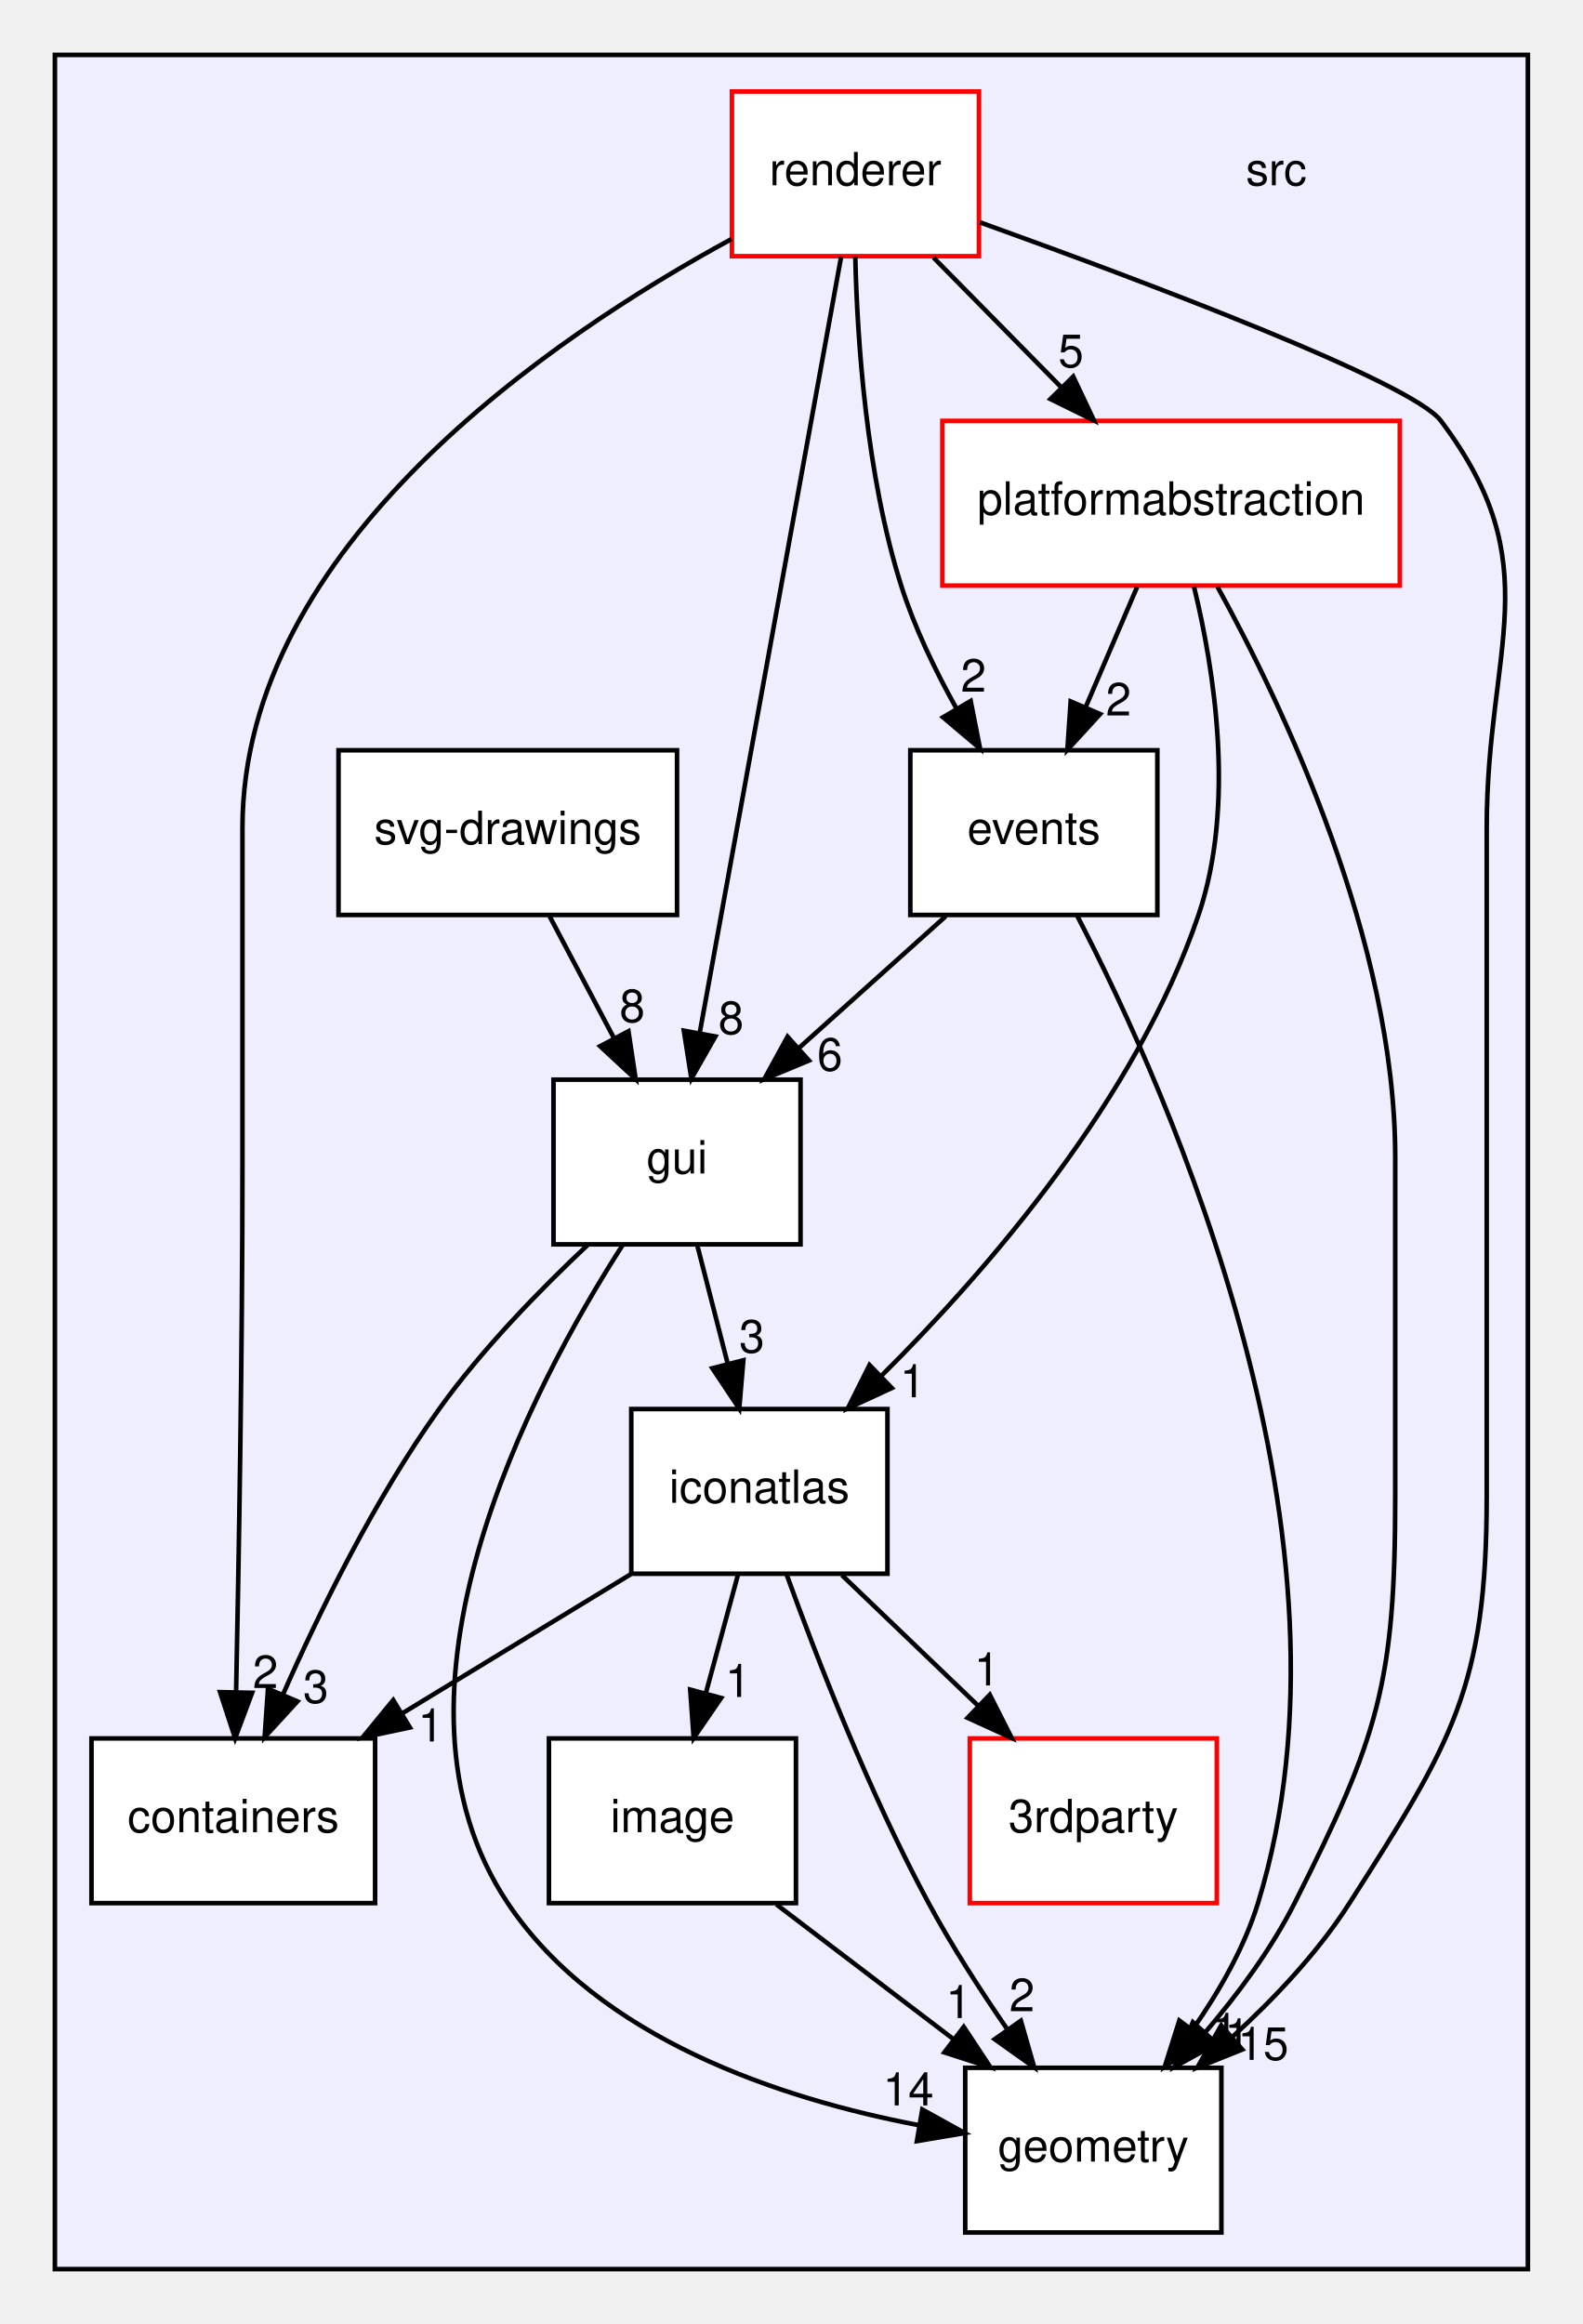
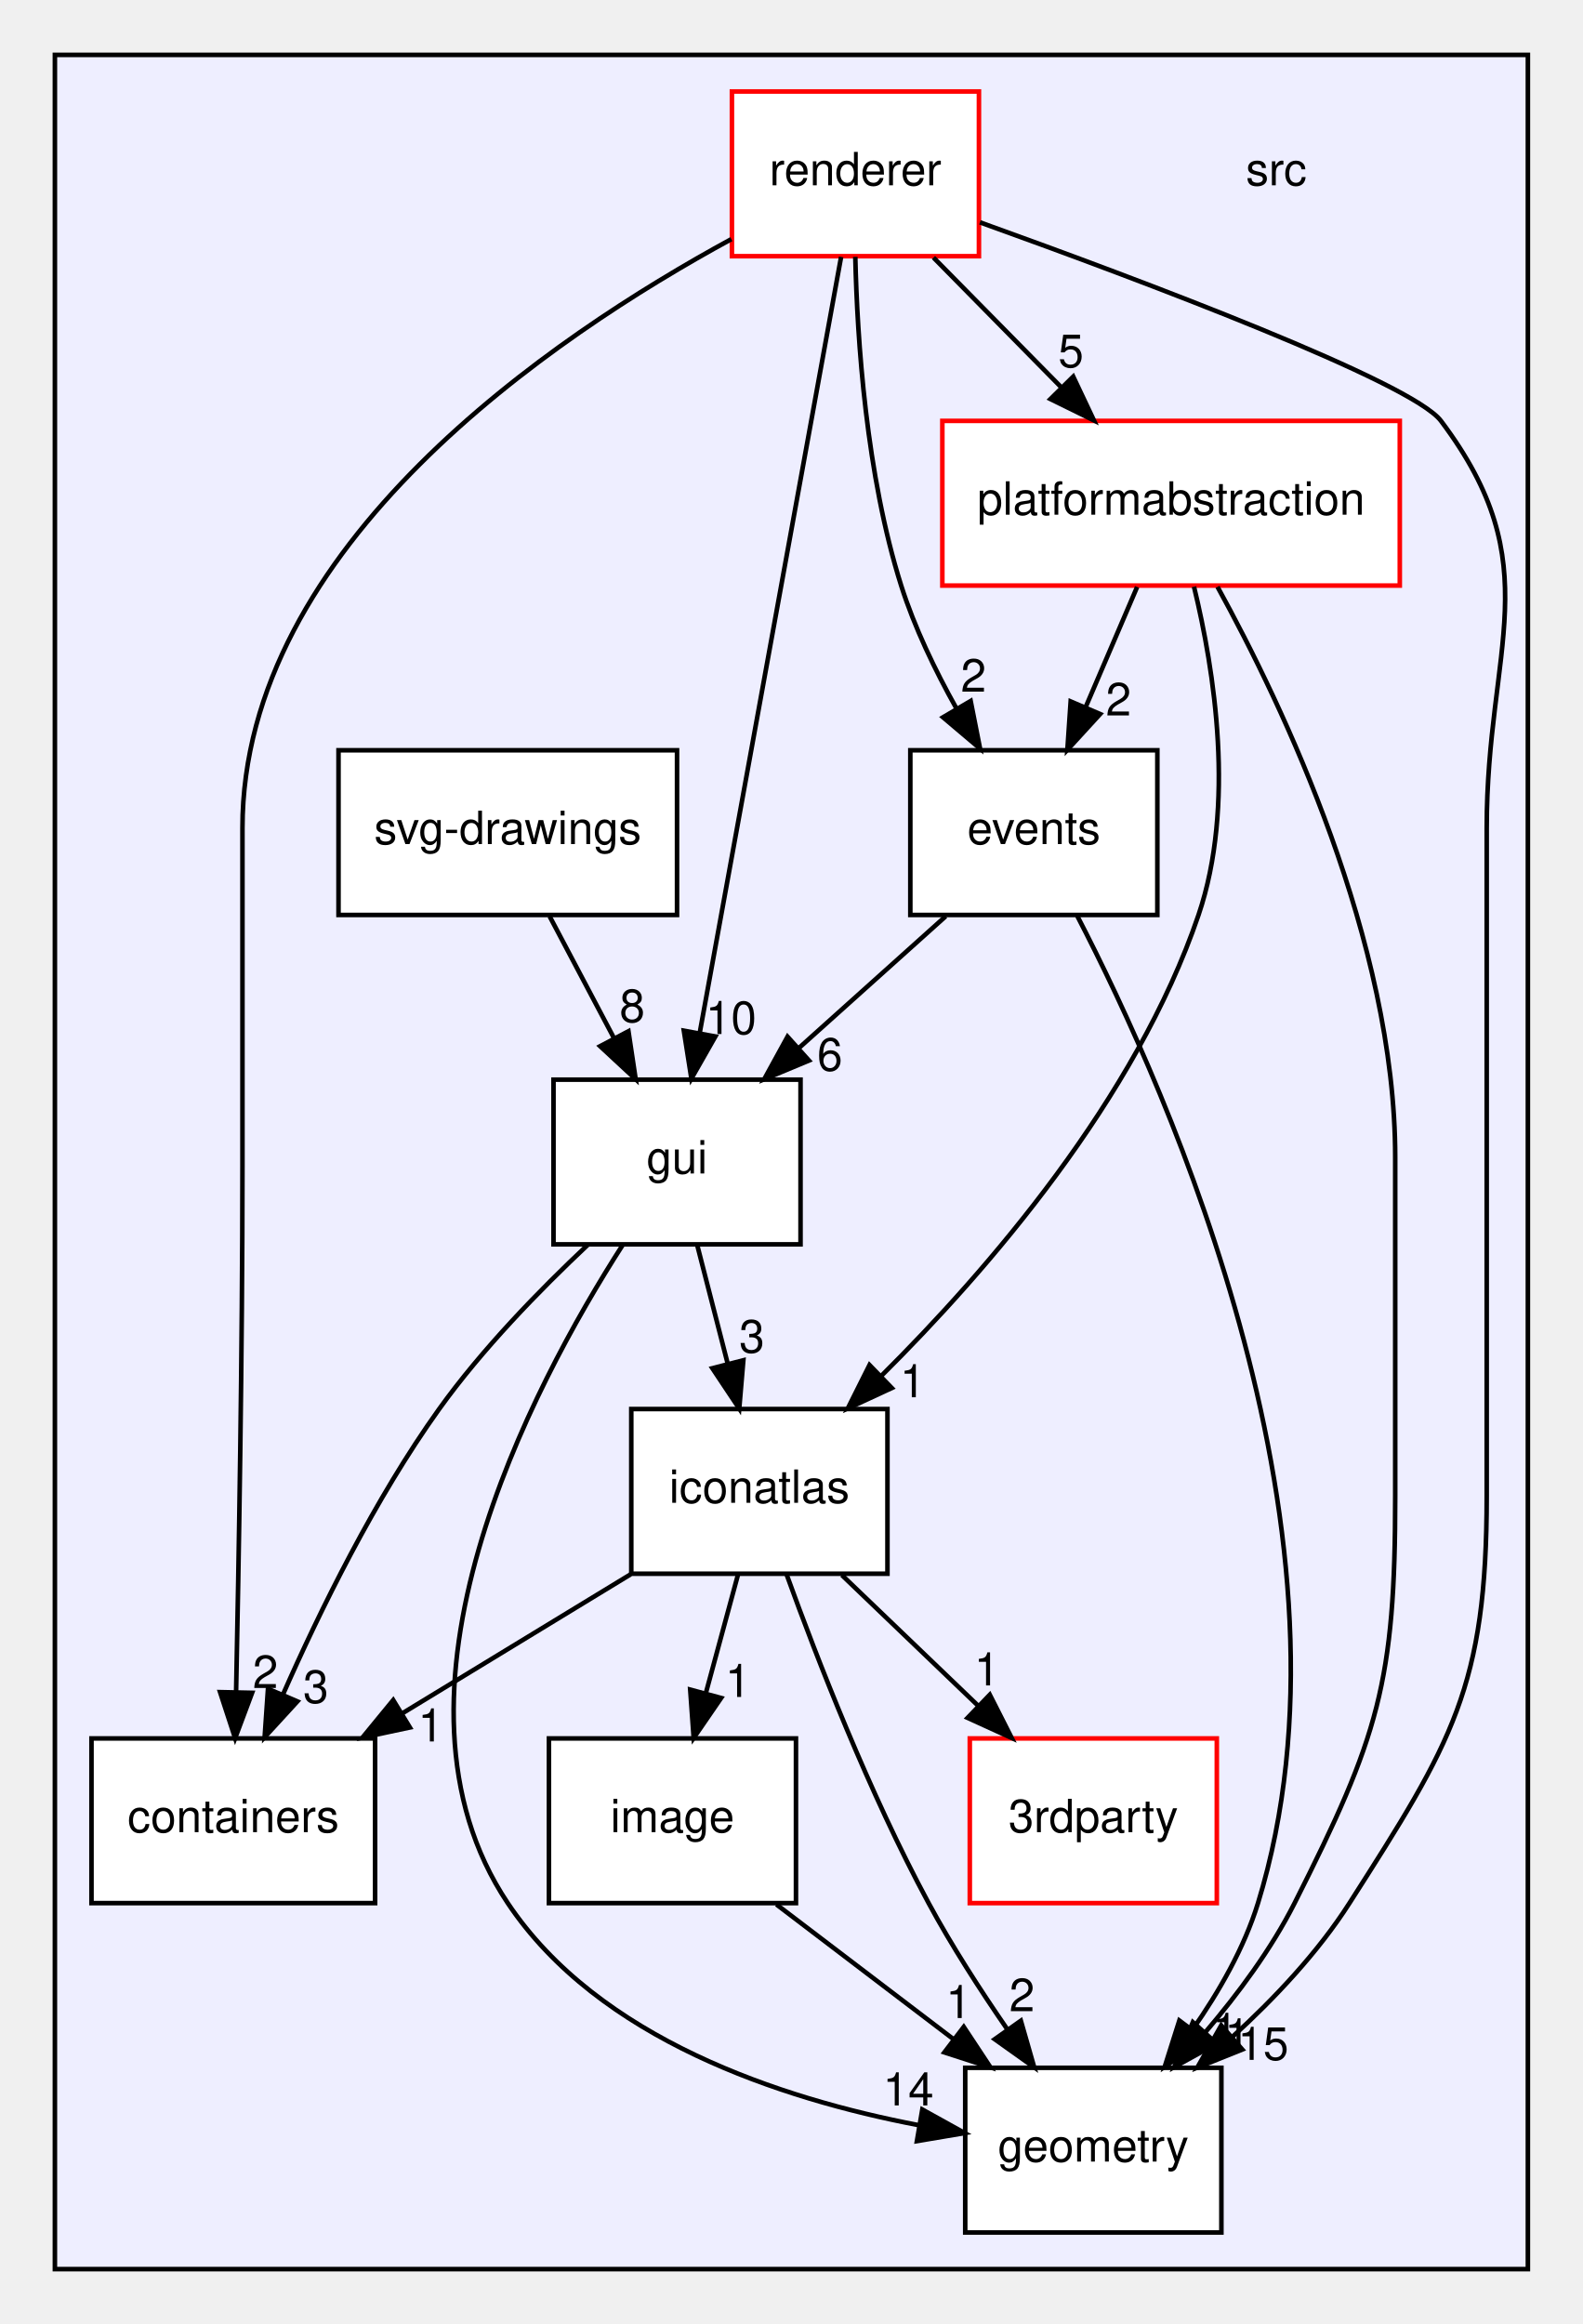
<svg xmlns="http://www.w3.org/2000/svg" xmlns:xlink="http://www.w3.org/1999/xlink" width="346pt" height="508pt" viewBox="0.00 0.00 346.00 508.00">
  <g id="graph0" class="graph" transform="scale(1 1) rotate(0) translate(4 504)">
    <g id="clust1" class="cluster">
      <g id="a_clust1">
        <a xlink:href="dir_68267d1309a1af8e8297ef4c3efbcdba.html" target="_top">
          <polygon fill="#eeeeff" stroke="black" points="8,-8 8,-492 330,-492 330,-8 8,-8" />
        </a>
      </g>
    </g>
    <g id="node1" class="node">
      <text text-anchor="middle" x="275" y="-463.5" font-family="Helvetica,sans-Serif" font-size="10.00">src</text>
    </g>
    <g id="node2" class="node">
      <g id="a_node2">
        <a xlink:href="dir_45bd1f1e17bf86d535a7d8d624f251d4.html" target="_top" xlink:title="3rdparty">
          <polygon fill="white" stroke="red" points="262,-124 208,-124 208,-88 262,-88 262,-124" />
          <text text-anchor="middle" x="235" y="-103.5" font-family="Helvetica,sans-Serif" font-size="10.00">3rdparty</text>
        </a>
      </g>
    </g>
    <g id="node3" class="node">
      <g id="a_node3">
        <a xlink:href="dir_0b61c55142250c0cc363383afd8075a4.html" target="_top" xlink:title="containers">
          <polygon fill="white" stroke="black" points="78,-124 16,-124 16,-88 78,-88 78,-124" />
          <text text-anchor="middle" x="47" y="-103.5" font-family="Helvetica,sans-Serif" font-size="10.00">containers</text>
        </a>
      </g>
    </g>
    <g id="node4" class="node">
      <g id="a_node4">
        <a xlink:href="dir_14e1e259e8275dc0c459acef3bbf05ae.html" target="_top" xlink:title="events">
          <polygon fill="white" stroke="black" points="249,-340 195,-340 195,-304 249,-304 249,-340" />
          <text text-anchor="middle" x="222" y="-319.5" font-family="Helvetica,sans-Serif" font-size="10.00">events</text>
        </a>
      </g>
    </g>
    <g id="node5" class="node">
      <g id="a_node5">
        <a xlink:href="dir_405fd32de3649961a5f009c7a3fe84df.html" target="_top" xlink:title="geometry">
          <polygon fill="white" stroke="black" points="263,-52 207,-52 207,-16 263,-16 263,-52" />
          <text text-anchor="middle" x="235" y="-31.5" font-family="Helvetica,sans-Serif" font-size="10.00">geometry</text>
        </a>
      </g>
    </g>
    <g id="edge4" class="edge">
      <path fill="none" stroke="black" d="M231.5,-303.77C251.72,-264.78 295.3,-167.02 271,-88 267.99,-78.22 262.49,-68.62 256.68,-60.33" />
      <polygon fill="black" stroke="black" points="259.41,-58.13 250.61,-52.23 253.81,-62.33 259.41,-58.13" />
      <g id="a_edge4-headlabel">
        <a xlink:href="dir_000004_000005.html" target="_top" xlink:title="1">
          <text text-anchor="middle" x="263.83" y="-56.8" font-family="Helvetica,sans-Serif" font-size="10.00">1</text>
        </a>
      </g>
    </g>
    <g id="node6" class="node">
      <g id="a_node6">
        <a xlink:href="dir_99d0482cf009f9d97a0877749b817f19.html" target="_top" xlink:title="gui">
          <polygon fill="white" stroke="black" points="171,-268 117,-268 117,-232 171,-232 171,-268" />
          <text text-anchor="middle" x="144" y="-247.5" font-family="Helvetica,sans-Serif" font-size="10.00">gui</text>
        </a>
      </g>
    </g>
    <g id="edge5" class="edge">
      <path fill="none" stroke="black" d="M202.72,-303.7C193.08,-295.05 181.27,-284.45 170.77,-275.03" />
      <polygon fill="black" stroke="black" points="172.84,-272.18 163.06,-268.1 168.16,-277.39 172.84,-272.18" />
      <g id="a_edge5-headlabel">
        <a xlink:href="dir_000004_000006.html" target="_top" xlink:title="6">
          <text text-anchor="middle" x="177.41" y="-269.97" font-family="Helvetica,sans-Serif" font-size="10.00">6</text>
        </a>
      </g>
    </g>
    <g id="edge1" class="edge">
      <path fill="none" stroke="black" d="M124.46,-231.86C114.01,-222.04 101.39,-209.1 92,-196 77.98,-176.44 65.91,-151.88 57.82,-133.52" />
      <polygon fill="black" stroke="black" points="61.01,-132.09 53.85,-124.28 54.58,-134.85 61.01,-132.09" />
      <g id="a_edge1-headlabel">
        <a xlink:href="dir_000006_000003.html" target="_top" xlink:title="3">
          <text text-anchor="middle" x="65.04" y="-131.77" font-family="Helvetica,sans-Serif" font-size="10.00">3</text>
        </a>
      </g>
    </g>
    <g id="edge2" class="edge">
      <path fill="none" stroke="black" d="M132.17,-231.94C112.14,-200.75 76.56,-133.54 107,-88 126.84,-58.31 166.73,-45.23 196.74,-39.48" />
      <polygon fill="black" stroke="black" points="197.62,-42.88 206.89,-37.74 196.44,-35.98 197.62,-42.88" />
      <g id="a_edge2-headlabel">
        <a xlink:href="dir_000006_000005.html" target="_top" xlink:title="14">
          <text text-anchor="middle" x="194.56" y="-43.78" font-family="Helvetica,sans-Serif" font-size="10.00">14</text>
        </a>
      </g>
    </g>
    <g id="node7" class="node">
      <g id="a_node7">
        <a xlink:href="dir_b47ddb3a0b86b791c0dd2682d4ed1094.html" target="_top" xlink:title="iconatlas">
          <polygon fill="white" stroke="black" points="190,-196 134,-196 134,-160 190,-160 190,-196" />
          <text text-anchor="middle" x="162" y="-175.5" font-family="Helvetica,sans-Serif" font-size="10.00">iconatlas</text>
        </a>
      </g>
    </g>
    <g id="edge3" class="edge">
      <path fill="none" stroke="black" d="M148.45,-231.7C150.45,-223.9 152.87,-214.51 155.1,-205.83" />
      <polygon fill="black" stroke="black" points="158.5,-206.66 157.6,-196.1 151.72,-204.92 158.5,-206.66" />
      <g id="a_edge3-headlabel">
        <a xlink:href="dir_000006_000007.html" target="_top" xlink:title="3">
          <text text-anchor="middle" x="160.36" y="-208.35" font-family="Helvetica,sans-Serif" font-size="10.00">3</text>
        </a>
      </g>
    </g>
    <g id="edge8" class="edge">
      <path fill="none" stroke="black" d="M180.04,-159.7C189.06,-151.05 200.12,-140.45 209.94,-131.03" />
      <polygon fill="black" stroke="black" points="212.37,-133.55 217.16,-124.1 207.52,-128.5 212.37,-133.55" />
      <g id="a_edge8-headlabel">
        <a xlink:href="dir_000007_000001.html" target="_top" xlink:title="1">
          <text text-anchor="middle" x="211.74" y="-135.59" font-family="Helvetica,sans-Serif" font-size="10.00">1</text>
        </a>
      </g>
    </g>
    <g id="edge6" class="edge">
      <path fill="none" stroke="black" d="M133.87,-159.88C118.83,-150.72 100.13,-139.34 83.94,-129.48" />
      <polygon fill="black" stroke="black" points="85.6,-126.4 75.24,-124.19 81.96,-132.38 85.6,-126.4" />
      <g id="a_edge6-headlabel">
        <a xlink:href="dir_000007_000003.html" target="_top" xlink:title="1">
          <text text-anchor="middle" x="90.15" y="-123.34" font-family="Helvetica,sans-Serif" font-size="10.00">1</text>
        </a>
      </g>
    </g>
    <g id="edge7" class="edge">
      <path fill="none" stroke="black" d="M167.97,-159.8C174.58,-141.52 186.04,-112 199,-88 204.02,-78.7 210.28,-69.01 216.15,-60.49" />
      <polygon fill="black" stroke="black" points="219.16,-62.29 222.08,-52.11 213.45,-58.25 219.16,-62.29" />
      <g id="a_edge7-headlabel">
        <a xlink:href="dir_000007_000005.html" target="_top" xlink:title="2">
          <text text-anchor="middle" x="219.41" y="-64.37" font-family="Helvetica,sans-Serif" font-size="10.00">2</text>
        </a>
      </g>
    </g>
    <g id="node8" class="node">
      <g id="a_node8">
        <a xlink:href="dir_a6a17ec937b4e07383dde71de6c9d000.html" target="_top" xlink:title="image">
          <polygon fill="white" stroke="black" points="170,-124 116,-124 116,-88 170,-88 170,-124" />
          <text text-anchor="middle" x="143" y="-103.5" font-family="Helvetica,sans-Serif" font-size="10.00">image</text>
        </a>
      </g>
    </g>
    <g id="edge9" class="edge">
      <path fill="none" stroke="black" d="M157.3,-159.7C155.19,-151.9 152.64,-142.51 150.28,-133.83" />
      <polygon fill="black" stroke="black" points="153.64,-132.84 147.64,-124.1 146.88,-134.67 153.64,-132.84" />
      <g id="a_edge9-headlabel">
        <a xlink:href="dir_000007_000008.html" target="_top" xlink:title="1">
          <text text-anchor="middle" x="157.32" y="-133.06" font-family="Helvetica,sans-Serif" font-size="10.00">1</text>
        </a>
      </g>
    </g>
    <g id="edge14" class="edge">
      <path fill="none" stroke="black" d="M165.74,-87.7C177.44,-78.8 191.86,-67.82 204.51,-58.2" />
      <polygon fill="black" stroke="black" points="206.68,-60.94 212.52,-52.1 202.44,-55.37 206.68,-60.94" />
      <g id="a_edge14-headlabel">
        <a xlink:href="dir_000008_000005.html" target="_top" xlink:title="1">
          <text text-anchor="middle" x="205.54" y="-62.88" font-family="Helvetica,sans-Serif" font-size="10.00">1</text>
        </a>
      </g>
    </g>
    <g id="node9" class="node">
      <g id="a_node9">
        <a xlink:href="dir_79769c2014326999657a5fac8224bdec.html" target="_top" xlink:title="platformabstraction">
          <polygon fill="white" stroke="red" points="302,-412 202,-412 202,-376 302,-376 302,-412" />
          <text text-anchor="middle" x="252" y="-391.5" font-family="Helvetica,sans-Serif" font-size="10.00">platformabstraction</text>
        </a>
      </g>
    </g>
    <g id="edge11" class="edge">
      <path fill="none" stroke="black" d="M244.58,-375.7C241.21,-367.81 237.13,-358.3 233.38,-349.55" />
      <polygon fill="black" stroke="black" points="236.49,-347.92 229.33,-340.1 230.05,-350.67 236.49,-347.92" />
      <g id="a_edge11-headlabel">
        <a xlink:href="dir_000009_000004.html" target="_top" xlink:title="2">
          <text text-anchor="middle" x="240.51" y="-347.6" font-family="Helvetica,sans-Serif" font-size="10.00">2</text>
        </a>
      </g>
    </g>
    <g id="edge10" class="edge">
      <path fill="none" stroke="black" d="M262.15,-375.73C276.51,-349.64 301,-298.2 301,-251 301,-251 301,-251 301,-177 301,-136.25 297.37,-124.37 279,-88 273.93,-77.97 266.66,-68.16 259.48,-59.76" />
      <polygon fill="black" stroke="black" points="261.98,-57.3 252.7,-52.18 256.76,-61.97 261.98,-57.3" />
      <g id="a_edge10-headlabel">
        <a xlink:href="dir_000009_000005.html" target="_top" xlink:title="1">
          <text text-anchor="middle" x="266.49" y="-55.59" font-family="Helvetica,sans-Serif" font-size="10.00">1</text>
        </a>
      </g>
    </g>
    <g id="edge12" class="edge">
      <path fill="none" stroke="black" d="M257.01,-375.76C261.47,-357.45 266.12,-327.9 258,-304 244.34,-263.79 211.96,-226.39 188.58,-203.17" />
      <polygon fill="black" stroke="black" points="190.95,-200.6 181.34,-196.15 186.08,-205.62 190.95,-200.6" />
      <g id="a_edge12-headlabel">
        <a xlink:href="dir_000009_000007.html" target="_top" xlink:title="1">
          <text text-anchor="middle" x="195.51" y="-198.57" font-family="Helvetica,sans-Serif" font-size="10.00">1</text>
        </a>
      </g>
    </g>
    <g id="node10" class="node">
      <g id="a_node10">
        <a xlink:href="dir_7bc5e25958a2fb25a8561f3aa0def6c5.html" target="_top" xlink:title="renderer">
          <polygon fill="white" stroke="red" points="210,-484 156,-484 156,-448 210,-448 210,-484" />
          <text text-anchor="middle" x="183" y="-463.5" font-family="Helvetica,sans-Serif" font-size="10.00">renderer</text>
        </a>
      </g>
    </g>
    <g id="edge15" class="edge">
      <path fill="none" stroke="black" d="M155.88,-451.73C116.73,-430.44 49,-384.69 49,-323 49,-323 49,-323 49,-249 49,-208.99 48.2,-162.65 47.61,-134.08" />
      <polygon fill="black" stroke="black" points="51.11,-133.97 47.4,-124.05 44.11,-134.12 51.11,-133.97" />
      <g id="a_edge15-headlabel">
        <a xlink:href="dir_000012_000003.html" target="_top" xlink:title="2">
          <text text-anchor="middle" x="54.02" y="-135.01" font-family="Helvetica,sans-Serif" font-size="10.00">2</text>
        </a>
      </g>
    </g>
    <g id="edge19" class="edge">
      <path fill="none" stroke="black" d="M182.97,-447.86C183.39,-429.64 185.36,-400.16 193,-376 195.9,-366.84 200.43,-357.46 205.06,-349.18" />
      <polygon fill="black" stroke="black" points="208.19,-350.77 210.24,-340.37 202.15,-347.21 208.19,-350.77" />
      <g id="a_edge19-headlabel">
        <a xlink:href="dir_000012_000004.html" target="_top" xlink:title="2">
          <text text-anchor="middle" x="208.81" y="-352.8" font-family="Helvetica,sans-Serif" font-size="10.00">2</text>
        </a>
      </g>
    </g>
    <g id="edge16" class="edge">
      <path fill="none" stroke="black" d="M210.22,-455.4C245.86,-442.59 304.6,-420.5 311,-412 334.93,-380.19 321,-362.8 321,-323 321,-323 321,-323 321,-177 321,-135.26 313.49,-123.17 291,-88 284.13,-77.25 274.61,-67.16 265.37,-58.73" />
      <polygon fill="black" stroke="black" points="267.57,-56 257.73,-52.05 262.96,-61.27 267.57,-56" />
      <g id="a_edge16-headlabel">
        <a xlink:href="dir_000012_000005.html" target="_top" xlink:title="15">
          <text text-anchor="middle" x="272.14" y="-53.73" font-family="Helvetica,sans-Serif" font-size="10.00">15</text>
        </a>
      </g>
    </g>
    <g id="edge18" class="edge">
      <path fill="none" stroke="black" d="M179.87,-447.85C173.11,-410.75 157.09,-322.81 148.94,-278.1" />
      <polygon fill="black" stroke="black" points="152.38,-277.44 147.14,-268.23 145.49,-278.7 152.38,-277.44" />
      <g id="a_edge18-headlabel">
-         <a xlink:href="dir_000012_000006.html" target="_top" xlink:title="8">
-           <text text-anchor="middle" x="155.81" y="-277.97" font-family="Helvetica,sans-Serif" font-size="10.00">8</text>
+         <a xlink:href="dir_000012_000006.html" target="_top" xlink:title="10">
+           <text text-anchor="middle" x="155.81" y="-277.97" font-family="Helvetica,sans-Serif" font-size="10.00">10</text>
        </a>
      </g>
    </g>
    <g id="edge17" class="edge">
      <path fill="none" stroke="black" d="M200.06,-447.7C208.5,-439.14 218.82,-428.66 228.04,-419.3" />
      <polygon fill="black" stroke="black" points="230.61,-421.68 235.14,-412.1 225.63,-416.77 230.61,-421.68" />
      <g id="a_edge17-headlabel">
        <a xlink:href="dir_000012_000009.html" target="_top" xlink:title="5">
          <text text-anchor="middle" x="230.11" y="-423.74" font-family="Helvetica,sans-Serif" font-size="10.00">5</text>
        </a>
      </g>
    </g>
    <g id="node11" class="node">
      <g id="a_node11">
        <a xlink:href="dir_438ce348a9e71dddb6f75afbfd0ac1ff.html" target="_top" xlink:title="svg-drawings">
          <polygon fill="white" stroke="black" points="144,-340 70,-340 70,-304 144,-304 144,-340" />
          <text text-anchor="middle" x="107" y="-319.5" font-family="Helvetica,sans-Serif" font-size="10.00">svg-drawings</text>
        </a>
      </g>
    </g>
    <g id="edge13" class="edge">
      <path fill="none" stroke="black" d="M116.15,-303.7C120.4,-295.64 125.56,-285.89 130.27,-276.98" />
      <polygon fill="black" stroke="black" points="133.38,-278.58 134.96,-268.1 127.19,-275.31 133.38,-278.58" />
      <g id="a_edge13-headlabel">
        <a xlink:href="dir_000024_000006.html" target="_top" xlink:title="8">
          <text text-anchor="middle" x="134.21" y="-280.59" font-family="Helvetica,sans-Serif" font-size="10.00">8</text>
        </a>
      </g>
    </g>
  </g>
</svg>
